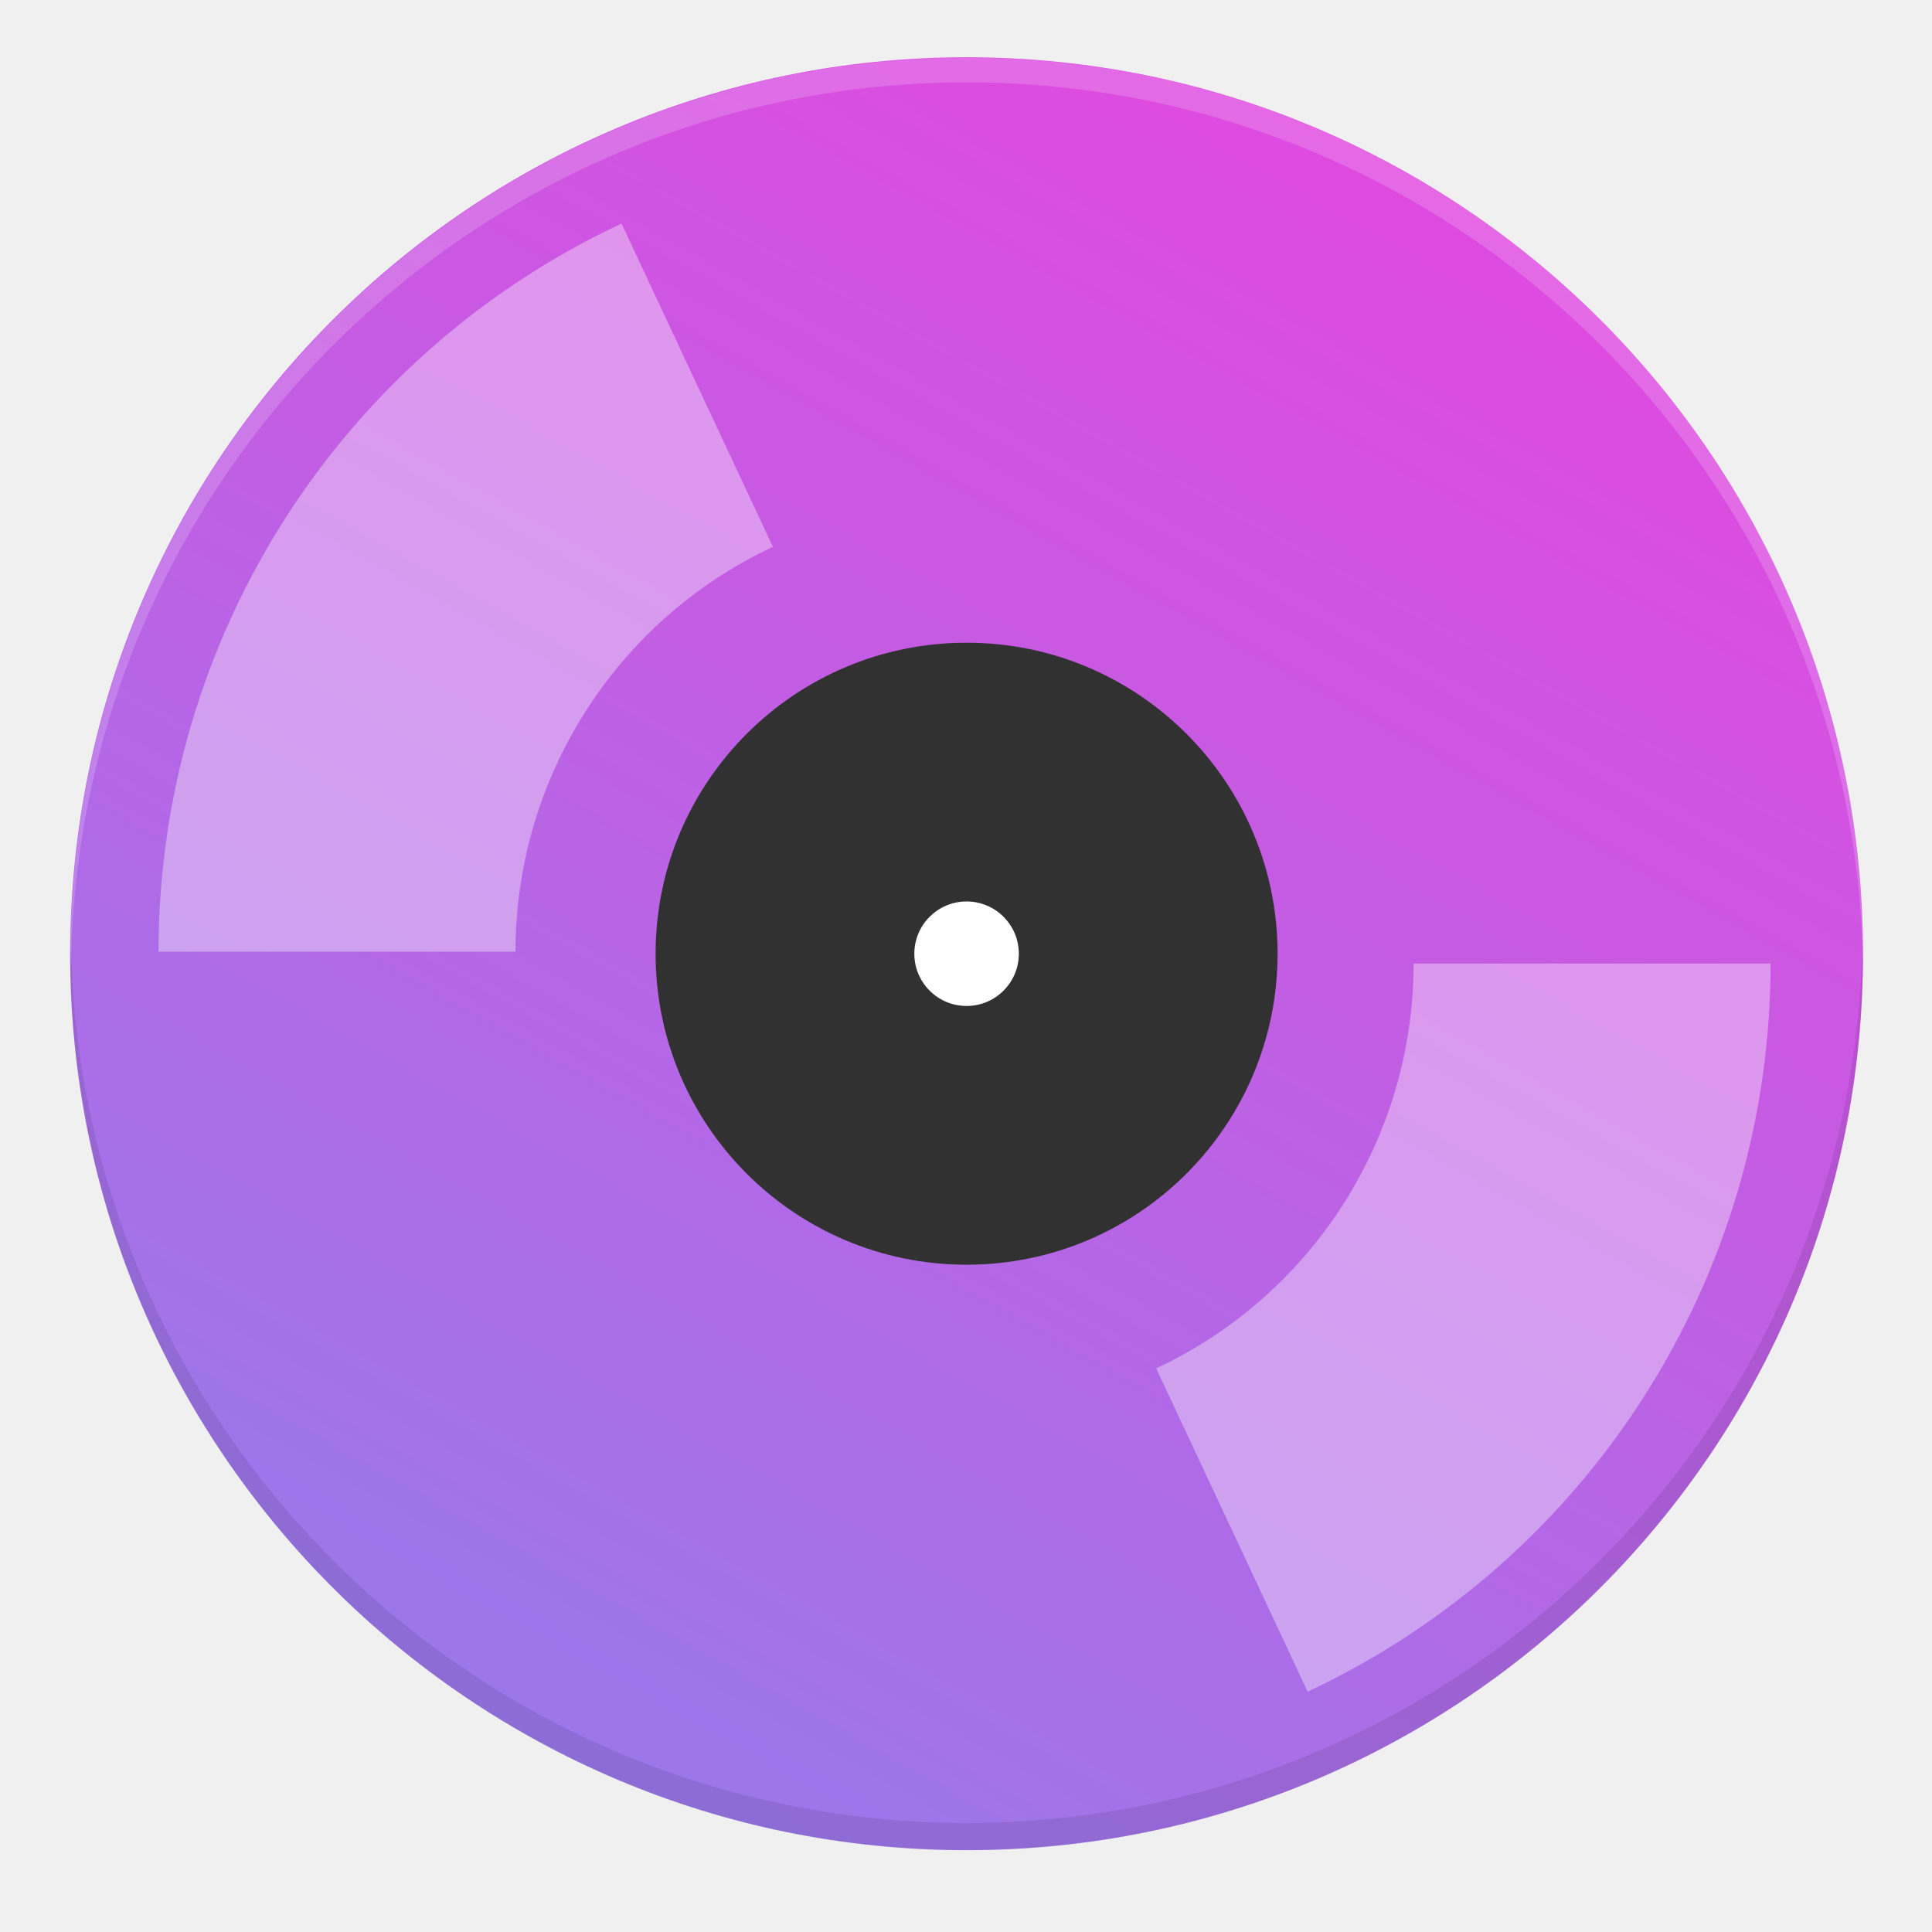
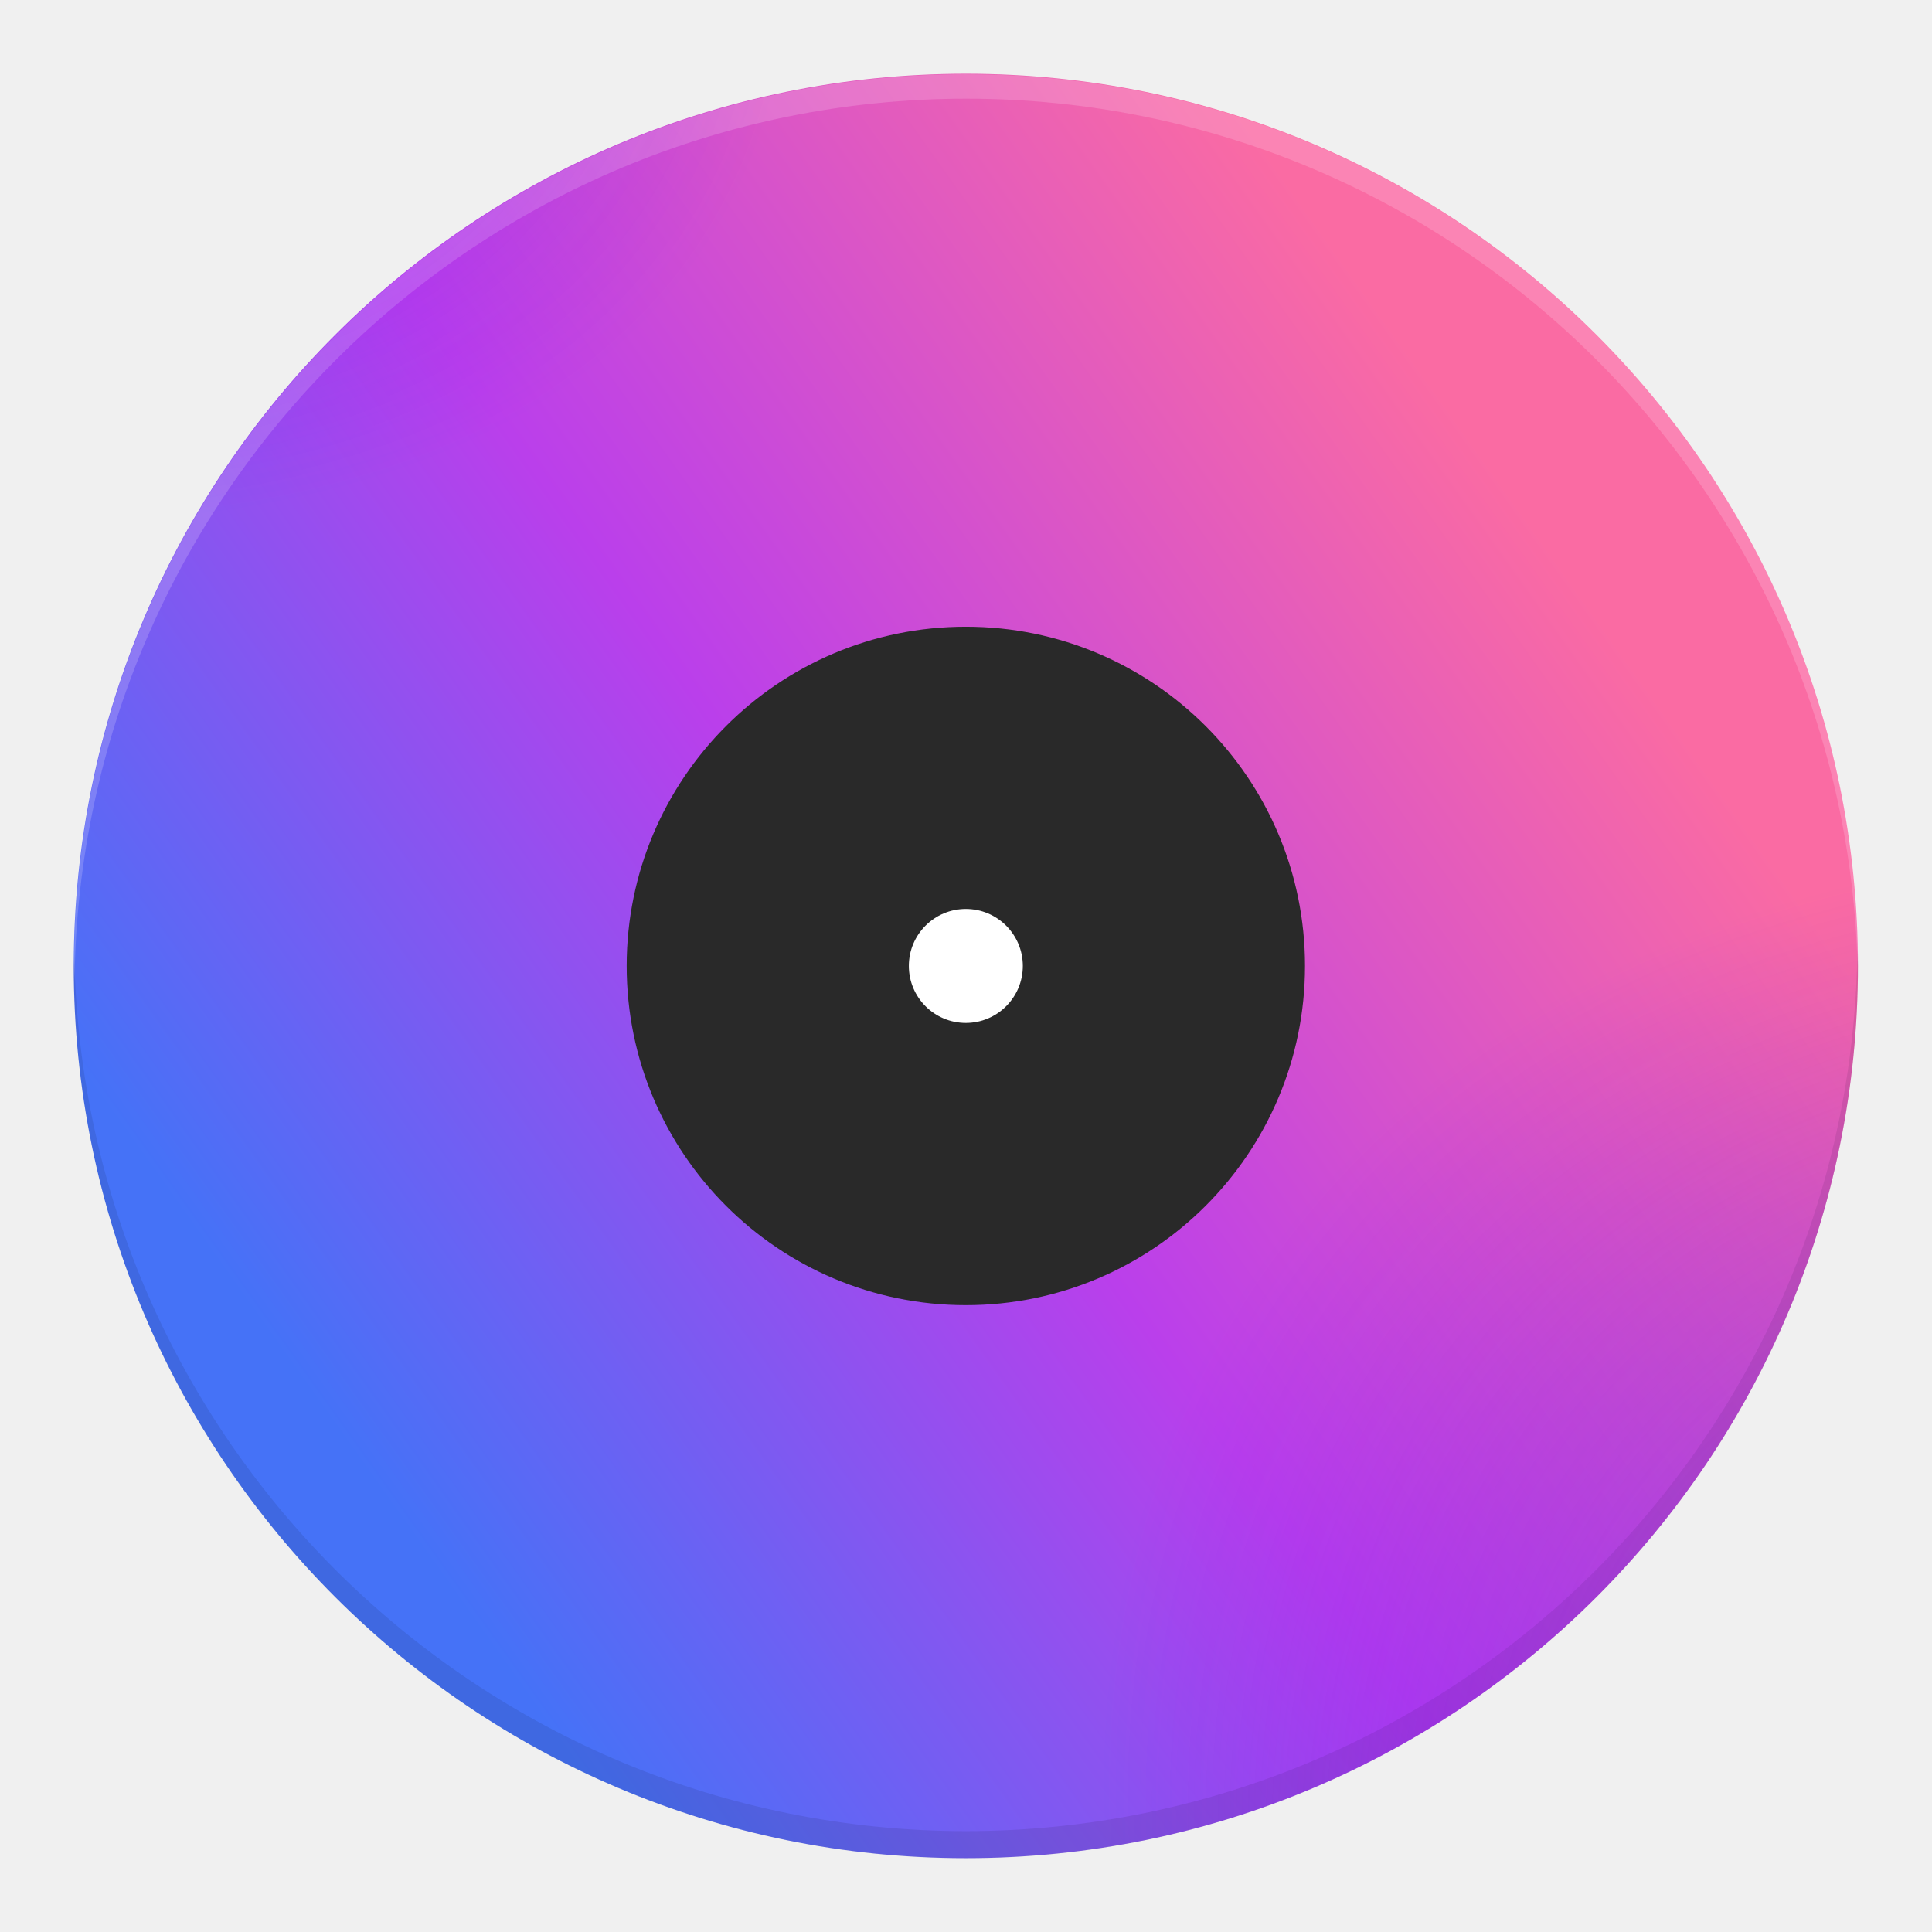
- <svg xmlns="http://www.w3.org/2000/svg" xmlns:xlink="http://www.w3.org/1999/xlink" width="500" height="500" viewBox="0 0 132.292 132.292" version="1.1" id="svg5095">
-   <defs id="defs5089">
-     <linearGradient xlink:href="#linearGradient2030" id="linearGradient2066" gradientUnits="userSpaceOnUse" gradientTransform="matrix(5.03622,0,0,5.03622,-238.3531,73.89006)" x1="72.597" y1="14.935" x2="35.013" y2="82.095" />
-     <linearGradient id="linearGradient2030">
-       <stop id="stop2026" offset="0" style="stop-color:#f53bdc;stop-opacity:1" />
-       <stop id="stop2028" offset="1" style="stop-color:#1ccdfe;stop-opacity:1" />
+ <svg xmlns="http://www.w3.org/2000/svg" xmlns:xlink="http://www.w3.org/1999/xlink" width="500" height="500" viewBox="0 0 132.292 132.292" version="1.1" id="svg7">
+   <defs id="defs2">
+     <linearGradient id="a-6">
+       <stop offset="0" style="stop-color:#fa6ba3;stop-opacity:1;" id="stop5" />
+       <stop offset="0.521" style="stop-color:#ba3feb;stop-opacity:1;" id="stop8" />
+       <stop offset="1" style="stop-color:#4572f7;stop-opacity:1;" id="stop9" />
    </linearGradient>
+     <linearGradient xlink:href="#a-6" id="b-3" x1="68.732" x2="52.031" y1="25.661" y2="37.558" gradientTransform="matrix(5.011957,0,0,5.012502,-236.9348,-89.24558)" gradientUnits="userSpaceOnUse" />
+     <linearGradient id="a-8">
+       <stop offset="0" style="stop-color:#6977eb;stop-opacity:1;" id="stop3" />
+       <stop offset="1" style="stop-color:#6100ff;stop-opacity:0;" id="stop7" />
+     </linearGradient>
+     <radialGradient xlink:href="#a-8" id="radialGradient5" cx="-37.106" cy="-9.42" fx="-37.106" fy="-9.42" r="61.086" gradientTransform="matrix(1.587959,0.9440472,-0.5110877,0.8596884,6.402766,1.062204)" gradientUnits="userSpaceOnUse" />
+     <radialGradient xlink:href="#a-8" id="radialGradient12" gradientUnits="userSpaceOnUse" gradientTransform="matrix(1.560381,0.9889644,-0.7084136,1.11773,17.36133,-14.34619)" cx="121.757" cy="38.519" fx="121.757" fy="38.519" r="61.086" />
  </defs>
-   <g id="layer1" transform="translate(0,-164.7083)">
-     <circle style="display:inline;fill:url(#linearGradient2066);fill-opacity:1;stroke:none;stroke-width:13.398;stroke-linecap:butt;stroke-linejoin:miter;stroke-miterlimit:9.5;stroke-dasharray:none;stroke-opacity:1" id="circle2054" cx="66.186" cy="230.013" r="61.383" />
-     <circle style="display:inline;fill:#313131;fill-opacity:1;stroke:none;stroke-width:4.331;stroke-linecap:butt;stroke-linejoin:miter;stroke-miterlimit:9.5;stroke-dasharray:none;stroke-opacity:1" id="circle2056" cx="66.186" cy="230.013" r="21.295" />
-     <circle style="display:inline;fill:#ffffff;fill-opacity:1;stroke:none;stroke-width:13.398;stroke-linecap:butt;stroke-linejoin:miter;stroke-miterlimit:9.5;stroke-dasharray:none;stroke-opacity:1" id="circle2058" cx="66.186" cy="230.013" r="3.578" />
-     <path d="M 109.018,230.686 A 42.832,42.832 0 0 1 84.355,269.474" id="path2060" style="display:inline;fill:none;fill-opacity:1;stroke:#ffffff;stroke-width:24.444;stroke-linecap:butt;stroke-linejoin:miter;stroke-miterlimit:12.4;stroke-dasharray:none;stroke-opacity:0.376" />
-     <path transform="scale(-1)" style="display:inline;fill:none;fill-opacity:1;stroke:#ffffff;stroke-width:24.444;stroke-linecap:butt;stroke-linejoin:miter;stroke-miterlimit:12.4;stroke-dasharray:none;stroke-opacity:0.376" id="path2062" d="m -23.077,-229.872 a 42.832,42.832 0 0 1 -24.663,38.788" />
-     <path style="display:inline;opacity:0.187;fill:#fef2fd;fill-opacity:1;stroke:none;stroke-width:13.398;stroke-linecap:butt;stroke-linejoin:miter;stroke-miterlimit:9.5;stroke-dasharray:none;stroke-opacity:1" d="m 66.206,168.663 a 61.383,61.383 0 0 0 -61.383,61.383 61.383,61.383 0 0 0 0.035,0.986 61.383,61.383 0 0 1 61.35,-60.686 61.383,61.383 0 0 1 61.35,60.397 61.383,61.383 0 0 0 0.035,-0.698 61.383,61.383 0 0 0 -61.383,-61.383 z" id="circle2038" />
-     <path style="display:inline;fill:#000000;fill-opacity:0.091;stroke:none;stroke-width:13.398;stroke-linecap:butt;stroke-linejoin:miter;stroke-miterlimit:9.5;stroke-dasharray:none;stroke-opacity:1" d="m 127.53,228.927 a 61.383,61.383 0 0 1 -61.344,60.608 61.383,61.383 0 0 1 -61.344,-60.289 61.383,61.383 0 0 0 -0.039,0.777 61.383,61.383 0 0 0 61.383,61.383 61.383,61.383 0 0 0 61.383,-61.383 61.383,61.383 0 0 0 -0.039,-1.096 z" id="circle823" />
-   </g>
+   <ellipse cx="66.135" cy="66.142" rx="61.086" ry="61.094" style="display:inline;fill:url(#b-3);fill-opacity:1;stroke:none;stroke-width:13.334;stroke-linecap:butt;stroke-linejoin:miter;stroke-miterlimit:9.5;stroke-dasharray:none;stroke-opacity:1" id="ellipse2" />
+   <path style="display:inline;fill:#ffffff;fill-opacity:0;stroke:none;stroke-width:13.334;stroke-linecap:butt;stroke-linejoin:miter;stroke-miterlimit:9.5;stroke-dasharray:none;stroke-opacity:1" id="path9" d="M 127.221,-66.142 A 61.086,61.094 0 0 1 66.135,-5.047 V -66.142 Z" transform="scale(1,-1)" />
+   <path style="display:inline;fill:#ffffff;fill-opacity:0;stroke:none;stroke-width:13.334;stroke-linecap:butt;stroke-linejoin:miter;stroke-miterlimit:9.5;stroke-dasharray:none;stroke-opacity:1" id="ellipse6" d="M -5.05,66.142 A 61.086,61.094 0 0 1 -66.135,127.236 V 66.142 Z" transform="scale(-1,1)" />
+   <ellipse cx="66.135" cy="66.142" rx="23.224" ry="23.228" style="display:inline;fill:#292929;fill-opacity:1;stroke:none;stroke-width:4.724;stroke-linecap:butt;stroke-linejoin:miter;stroke-miterlimit:9.5;stroke-dasharray:none;stroke-opacity:1" id="ellipse3" />
+   <circle cx="66.135" cy="66.142" r="3.902" style="display:inline;fill:#ffffff;fill-opacity:1;stroke:none;stroke-width:14.613;stroke-linecap:butt;stroke-linejoin:miter;stroke-miterlimit:9.5;stroke-dasharray:none;stroke-opacity:1" id="circle3-7" />
+   <path d="M 66.156,5.081 A 61.09,61.09 0 0 0 5.066,66.175 l 0.038,0.982 A 61.09,61.09 0 0 1 66.156,6.756 61.09,61.09 0 0 1 127.213,66.872 l 0.034,-0.697 A 61.09,61.09 0 0 0 66.156,5.085 Z" style="display:inline;opacity:0.187;fill:#fef2fd;fill-opacity:1;stroke:none;stroke-width:13.334;stroke-linecap:butt;stroke-linejoin:miter;stroke-miterlimit:9.5;stroke-dasharray:none;stroke-opacity:1" id="path5-5" />
+   <path d="M 127.184,65.063 A 61.09,61.09 0 0 1 66.135,125.385 61.09,61.09 0 0 1 5.087,65.382 l -0.042,0.773 a 61.09,61.09 0 0 0 61.09,61.09 61.09,61.09 0 0 0 61.09,-61.09 z" style="display:inline;fill:#000000;fill-opacity:0.091;stroke:none;stroke-width:13.334;stroke-linecap:butt;stroke-linejoin:miter;stroke-miterlimit:9.5;stroke-dasharray:none;stroke-opacity:1" id="path6-3" />
+   <ellipse cx="66.135" cy="66.142" rx="61.086" ry="61.094" style="display:inline;fill:url(#radialGradient5);fill-opacity:1;stroke:none;stroke-width:13.334;stroke-linecap:butt;stroke-linejoin:miter;stroke-miterlimit:9.5;stroke-dasharray:none;stroke-opacity:1" id="ellipse5" />
+   <ellipse cx="66.135" cy="66.142" rx="61.086" ry="61.094" style="display:inline;fill:url(#radialGradient12);fill-opacity:1;stroke:none;stroke-width:13.334;stroke-linecap:butt;stroke-linejoin:miter;stroke-miterlimit:9.5;stroke-dasharray:none;stroke-opacity:1" id="ellipse12" />
</svg>
